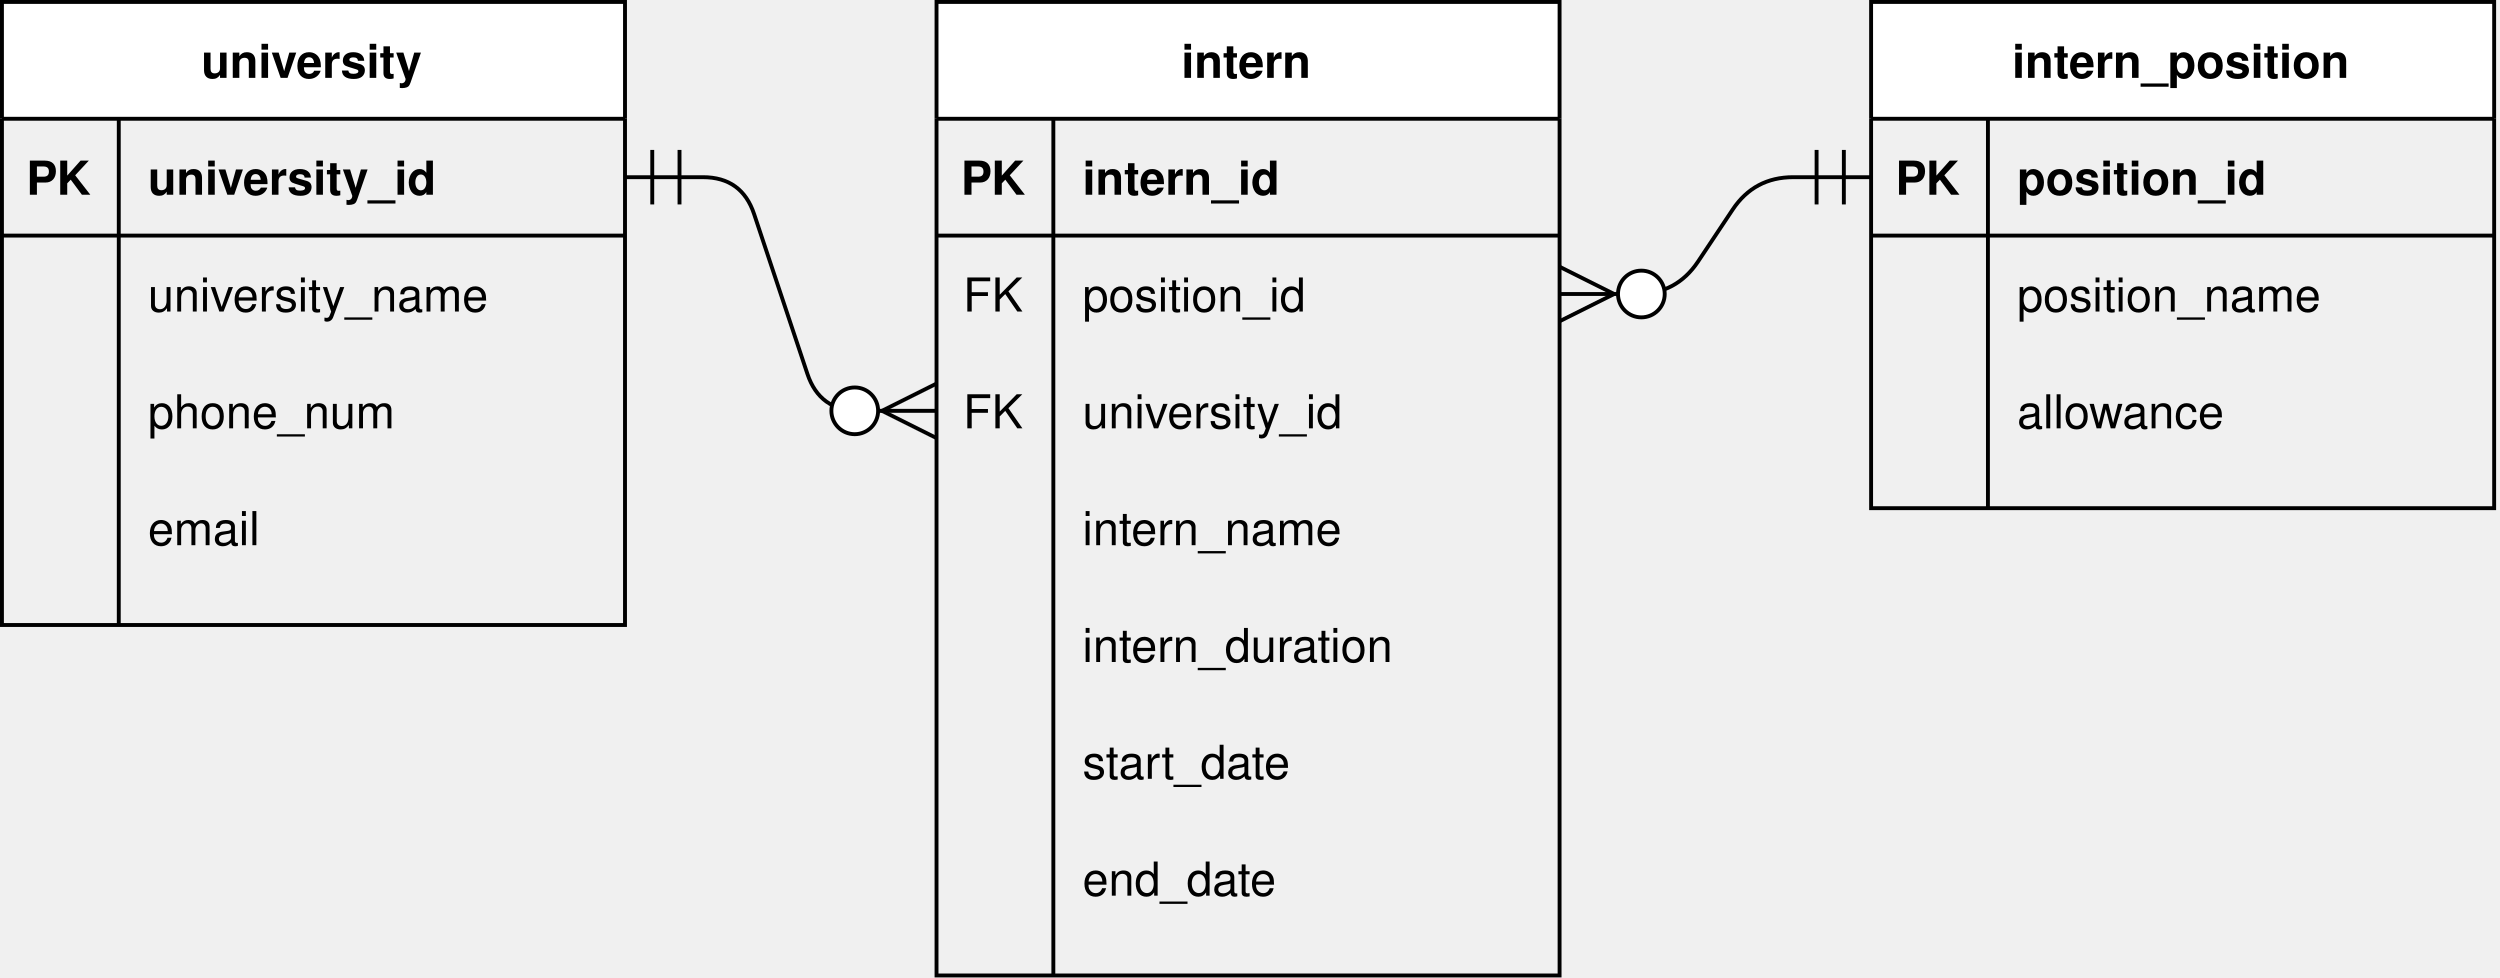
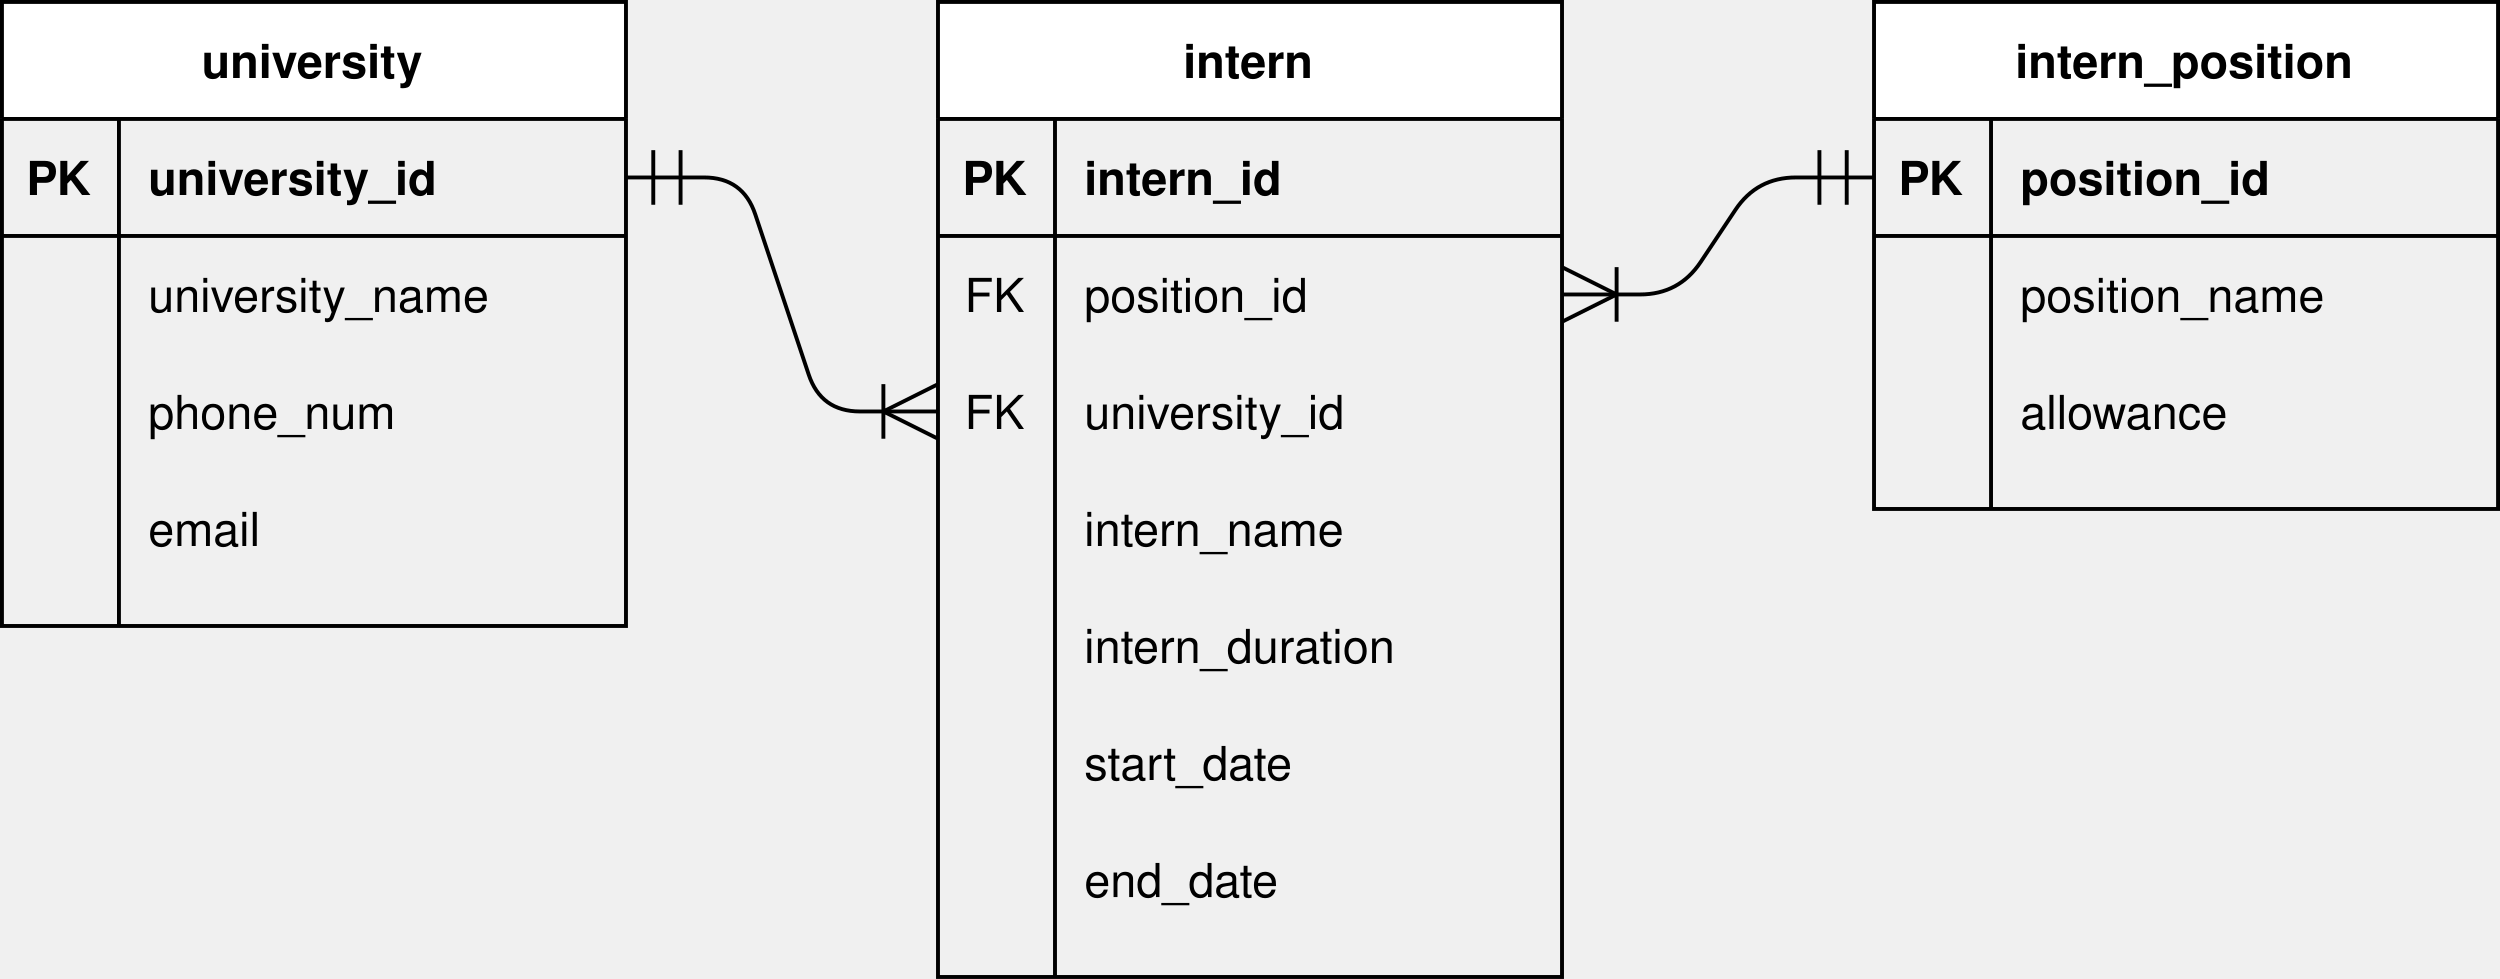
- <svg xmlns="http://www.w3.org/2000/svg" version="1.1" width="642px" height="251px" viewBox="-0.5 -0.5 642 251" content="&lt;mxfile host=&quot;Electron&quot; modified=&quot;2021-09-17T10:16:11.657Z&quot; agent=&quot;5.0 (Windows NT 10.0; Win64; x64) AppleWebKit/537.36 (KHTML, like Gecko) draw.io/15.2.7 Chrome/93.0.458.63 Electron/14.0.1 Safari/537.36&quot; etag=&quot;s6SRTDOWYQstem4nrxUi&quot; version=&quot;15.2.7&quot; type=&quot;device&quot;&gt;&lt;diagram id=&quot;5Rl_YZ9mujWrwrUn92VH&quot; name=&quot;Page-1&quot;&gt;7Zzxc6I4FMf/Gn/sjYDY7o+na/dmrp3r2L253Z+crETIHSQMxqr7118CCSBBF4pCpM44HXmEEN738ZG8FzqwpsHuSwRC75k40B+YQ2c3sD4PTPPeHLO/3LBPDNZwmBjcCDmJycgMr+gnFEbZbIMcuD5oSAnxKQoPjUuCMVzSAxuIIrI9bLYi/uFZQ+BCxfC6BL5q/Qc51BNWU14G3/EHRK4nTz2WewIgWwvD2gMO2eZM1mxgTSNCaPIt2E2hz50nHZMc93hkbzqyCGJa5YDx3WITzK2X1WKxeCT/vZHn786d6OUN+BtxxQhTGGExZLqXjmCjD/lXCn5w02RNQUSFXtaQGZgCFCAMI2Yw4m3fB+Eaxc0Ti4d85wnsyYbKjuTWZIV20JkncvG2TLkn1hnf5J2vWOevYjB8N/CRi9n3JeSj5e3hmo3lCaypaKF6R14qjCjc5UzCW18gCSCN9qyJ2DuSUorYTUXf5iJhLGxeLghMWxiBiD437TvTh30REtWQy1TkOioUu3SKgD9ndwXAbqzZoSTcr05Ewq8gciEVhpDE+s/emNtS5yPfnxKfcGUxwbwnSkKx04creewPQikJpIDCHWmnsSvsCfsw50yHv9kDmw13yraNbJt9ePOITgle04jFE+8DMlm3kEtbIuvJsP611imXqklrXUpZS1H25c962sYABJm2tWUbFmQr3nSEuXPlxwjzkONAXF0Ps7IeOQGsNv0/OgLCBTuqWxkk65K2k3UIlgi7T8mR44JOdls67Y7fN63qZl8FEYuaXgERx10Tcawo+9g1EaGDZH8NgWhXlqMrIN4r7g/JGlFErgGJrSijCwIfbgi8DAI/dY3AT31G4ENlObpCoExC5Py/wYgNmHFw328KVhdHFwoaairjhsGzYNAwu+ag0TTvoTEGjep6dMZBNTkhJscYBLDHFKyhjS4YHKnTphsGz4NBu2sMjtQ5WW8wmMatvhgcqRMtgUFnEwE+M+4xCmvo0wEKDe87/Nv6tr17jsJX8M0FYITujKa3yw2Fx1D40CIKy7VtmvTQA4Wn41YLFJYPUc1MxAXhhQNoTx4Im0qjCwVNNYlxo+BZKJguUumMgmbTnIfGFEzjVl8KSm/n3A+x03cG1hBGl0mxcbS6L2taR/X6QOudxqN3rncyLifcdZT3NVjwNKqsti4rngw1U9WnJU+G/iX+kgnyFdX4z7jsqYZW2vyk3ar+lyJj5yufSmbX1/hYfzpu9cViyYw5xWLfC17XV/dvPAe+gfAYCDtf/1Qywe4NCGvMzzoDoVr3Bz67WoCXfYZg/Zlz5xAcVXhigI4L5fMycwCi+zn047LlLNuTPFUnaQ6DXfHEo4Evgh1i53f+Sh3bnM0DgJ2/YuGY+RHx4cbCxHmSrNlPGJGv5Bngvdwn2vIO/90EoTjXOOkof+Z8xiU2qPIJodZkEy3hCfeIx3sqqf6reQB3VdU70hiWZUSkMYpd/AYPxlsmvzjHC/9ZyALLLqRkrIdCBCWXLo7KgkjpSMntFDtKfKN0FEdjeuENCkZKfGYrKY+i5APl3tLf1dq5t/EZmFKe572K56pWU28nQ1vLzFvpiHvzruHJuNXiuap0hGo14qqWlb8v8dZQK13K6ddRkGh1tnkeKraZdSsdcdOFs3rMNU8Grb5IVCsROST2J+nWUB1dIHirPVwIgm1m3EpH3I/Kw8mg1ReCJe8bhh5z2gJvgh7zT+uaQ7lQt5rDhQDY6ruG5UPuR83hdNxqzEA1OQEDgPwe80/vtwzL5+2qSopAH7jeIH7R8vWGU+kPfcoN98UqgX3YReVyg13oyC509O5yA9vM/mVi0jz7x5PW7H8=&lt;/diagram&gt;&lt;/mxfile&gt;" style="background-color: rgb(255, 255, 255);">
+ <svg xmlns="http://www.w3.org/2000/svg" version="1.1" width="641px" height="251px" viewBox="-0.5 -0.5 641 251" content="&lt;mxfile host=&quot;Electron&quot; modified=&quot;2021-09-28T03:31:10.709Z&quot; agent=&quot;5.0 (Windows NT 10.0; Win64; x64) AppleWebKit/537.36 (KHTML, like Gecko) draw.io/15.3.5 Chrome/94.0.461.51 Electron/15.0.0 Safari/537.36&quot; etag=&quot;bfoNIbcBJ2kC1rTEULMw&quot; version=&quot;15.3.5&quot; type=&quot;device&quot;&gt;&lt;diagram id=&quot;5Rl_YZ9mujWrwrUn92VH&quot; name=&quot;Page-1&quot;&gt;7Zxdb6M4FIZ/TS67ChAy7eUmm85K22qrdFY7cxV5ggOeARsRp0n2168N5iOYMFASMDRSVIWDMea8hyf4HNORMfcOnwPgO8/Egu5IH1uHkfHHSNcfTJ395YZjZDAfjMhgB8iKTFpqeEX/QWEcC+sOWXB70pAS4lLknxrXBGO4pic2EARkf9psQ9zTs/rAhpLhdQ1c2fovsqgjrPp4nO74EyLbiU89jfd4IG4tDFsHWGSfMRmLkTEPCKHRN+8why53XuyY6LjHM3uTkQUQ0yoHTO9WO29pvGxWq9Uj+flGnr9Zd6KXN+DuxBUjTGGAxZDpMXYEG73Pv1LwnZtmWwoCKvQyxszAFKAAYRgwgxZuuy7wtyhsHlkc5FpP4Eh2NO4o3ppt0AFay0gu3pYp98Q645u88w3r/FUMhu8GLrIx+76GfLS8PdyysTyBLRUtZO/ElwoDCg8Zk/DWZ0g8SIMjayL2TmIpRewmou8zkTAVNicTBLopjEBEn530nerDvgiJasilS3KdFYpdOkXAXbK7AmA71OxUEu5XKyD+FxDYkAqDT0L9F2/MbYnzkevOiUu4sphg3hMlvtjpwk187HdCKfFiAYU7kk5DV5gz9mHOmY9/M0cmG+6cbWvpNvvw5gGdE7ylAYsn3gdksu4hl7ZA1tKw/rXWQlujorTGtZQ1JGVf/qqnbQhAkGpbW7ZxTrb8TUeYOzduiDAHWRbE1fXQK+uREcBo0/+TMyBcsaO6lSFmXdR2tvXBGmH7KTpymtPJbEunw/n7plXdzF4QMa9pD4g47ZqIU0nZx66JCC0U99cQiGZlOboC4ifJ/T7ZIopIH5DYijKqIPD+hsDrIPChawQ+DBmB95Xl6AqBcRIi4/8dRmzAjIPHYVOwujiqUFCTUxk3DF4Eg5reNQe1pnkPhTGoVdejMw7KyQkxOcbAgwOmYA1tVMHgRJ423TB4GQyaXWNwIs/JBoPBJG7VxeBEnmgJDFq7APCZ8YBRWEOfDlCoOd/gP8bX/d1z4L+CrzYAE3SnNb1dbig8h8L7FlFYrG3TpIcaKCyPWyVQWDxEOTMRFoRXFqADeSBsKo0qFNTlJMaNghehYLJIpTMK6k1zHgpTMIlbdSkYezvjfoitoTOwhjCqTIq1s9X9uKZ1Vq8PtN5pOnnneiftesL1o7yvwIKnSWW1VVnxpMmZqiEtedLUL/EXTJB7VOO/4LKnGlop85N2q/pfi4ydr3wqmF338bG+PG7VxWLBjDnB4tALXv2r+zeeA99AeA6Ena9/KphgDwaENeZnnYFQrvsDl10twOshQ7D+zLlzCE4qPDFAy4bx8zJzAKLHJXTDsuUi3RM9VUdpDo1d8cyhniuCHWLrd/5KHdtcLD2Arb9D4Zj5EfHhhsKEeZK0GdP2C3kG+BjvyjT9sfN8capp1E/2xNmES2iQ1RM6bckuWMMS74inexpD/VfTAO6pqjekNi5KiMTGIPTwGzwZb5H64hwv/FchjSszl5Ex7nMBFF26OCqNIakjKbWT7yjyjdRRGIzJhTeoF0nhmS6kPEuSD5R6S35Wa6fephdASnGatxePVa1m3kpDW8nEW+GIB/OqYWncKvFYVThCuRjRq1Xl78u7NdRKlWp6P+oRrU42L0PFNpNuhSNuum5WjalmadCqi0S5EJFB4nBybg3VUQWCt9LDlSDYZsKtcMTDKDyUBq26ECx43dB3mNNWeOcNmH9KlxyKhbqVHK4EwFZfNSwe8jBKDuVxqzAD5eQE9AByB8w/tV8yLJ63yypJAn3ccoP4QcuWG8qyH+pUGz7liwTmaReVqw1mriMz19G7qw1sM/2HiVHz9N9OGov/AQ==&lt;/diagram&gt;&lt;/mxfile&gt;" style="background-color: rgb(255, 255, 255);">
  <defs>
    <clipPath id="mx-clip-240-30-30-30-0">
      <rect x="240" y="30" width="30" height="30" />
    </clipPath>
    <clipPath id="mx-clip-276-30-124-30-0">
      <rect x="276" y="30" width="124" height="30" />
    </clipPath>
    <clipPath id="mx-clip-240-60-30-30-0">
      <rect x="240" y="60" width="30" height="30" />
    </clipPath>
    <clipPath id="mx-clip-276-60-124-30-0">
      <rect x="276" y="60" width="124" height="30" />
    </clipPath>
    <clipPath id="mx-clip-240-90-30-30-0">
      <rect x="240" y="90" width="30" height="30" />
    </clipPath>
    <clipPath id="mx-clip-276-90-124-30-0">
      <rect x="276" y="90" width="124" height="30" />
    </clipPath>
    <clipPath id="mx-clip-276-120-124-30-0">
      <rect x="276" y="120" width="124" height="30" />
    </clipPath>
    <clipPath id="mx-clip-276-150-124-30-0">
      <rect x="276" y="150" width="124" height="30" />
    </clipPath>
    <clipPath id="mx-clip-276-180-124-30-0">
      <rect x="276" y="180" width="124" height="30" />
    </clipPath>
    <clipPath id="mx-clip-276-210-124-30-0">
      <rect x="276" y="210" width="124" height="30" />
    </clipPath>
    <clipPath id="mx-clip-480-30-30-30-0">
      <rect x="480" y="30" width="30" height="30" />
    </clipPath>
    <clipPath id="mx-clip-516-30-124-30-0">
      <rect x="516" y="30" width="124" height="30" />
    </clipPath>
    <clipPath id="mx-clip-516-60-124-30-0">
      <rect x="516" y="60" width="124" height="30" />
    </clipPath>
    <clipPath id="mx-clip-516-90-124-30-0">
      <rect x="516" y="90" width="124" height="30" />
    </clipPath>
    <clipPath id="mx-clip-0-30-30-30-0">
      <rect x="0" y="30" width="30" height="30" />
    </clipPath>
    <clipPath id="mx-clip-36-30-124-30-0">
      <rect x="36" y="30" width="124" height="30" />
    </clipPath>
    <clipPath id="mx-clip-36-60-124-30-0">
      <rect x="36" y="60" width="124" height="30" />
    </clipPath>
    <clipPath id="mx-clip-36-90-124-30-0">
      <rect x="36" y="90" width="124" height="30" />
    </clipPath>
    <clipPath id="mx-clip-36-120-124-30-0">
      <rect x="36" y="120" width="124" height="30" />
    </clipPath>
  </defs>
  <g>
    <path d="M 240 30 L 240 0 L 400 0 L 400 30" fill="#ffffff" stroke="#000000" stroke-miterlimit="10" pointer-events="all" />
    <path d="M 240 30 L 240 250 L 400 250 L 400 30" fill="none" stroke="#000000" stroke-miterlimit="10" pointer-events="none" />
    <path d="M 240 30 L 400 30" fill="none" stroke="#000000" stroke-miterlimit="10" pointer-events="none" />
    <path d="M 270 30 L 270 250" fill="none" stroke="#000000" stroke-miterlimit="10" pointer-events="none" />
    <g fill="#000000" font-family="Helvetica" font-weight="bold" pointer-events="none" text-anchor="middle" font-size="12px">
      <text x="319.5" y="19.5">intern</text>
    </g>
    <path d="M 240 30 M 400 30 M 400 60 L 240 60" fill="none" stroke="#000000" stroke-miterlimit="10" pointer-events="none" />
    <path d="M 240 30 M 270 30 M 270 60 M 240 60" fill="none" stroke="#000000" stroke-miterlimit="10" pointer-events="none" />
    <g fill="#000000" font-family="Helvetica" font-weight="bold" pointer-events="none" clip-path="url(#mx-clip-240-30-30-30-0)" text-anchor="middle" font-size="12px">
      <text x="254.5" y="49.5">PK</text>
    </g>
    <path d="M 270 30 M 400 30 M 400 60 M 270 60" fill="none" stroke="#000000" stroke-miterlimit="10" pointer-events="none" />
    <g fill="#000000" font-family="Helvetica" font-weight="bold" text-decoration="underline" pointer-events="none" clip-path="url(#mx-clip-276-30-124-30-0)" font-size="12px">
      <text x="277.5" y="49.5">intern_id</text>
    </g>
    <path d="M 240 60 M 400 60 M 400 90 M 240 90" fill="none" stroke="#000000" stroke-miterlimit="10" pointer-events="none" />
    <path d="M 240 60 M 270 60 M 270 90 M 240 90" fill="none" stroke="#000000" stroke-miterlimit="10" pointer-events="none" />
    <g fill="#000000" font-family="Helvetica" pointer-events="none" clip-path="url(#mx-clip-240-60-30-30-0)" text-anchor="middle" font-size="12px">
      <text x="254.5" y="79.5">FK</text>
    </g>
    <path d="M 270 60 M 400 60 M 400 90 M 270 90" fill="none" stroke="#000000" stroke-miterlimit="10" pointer-events="none" />
    <g fill="#000000" font-family="Helvetica" pointer-events="none" clip-path="url(#mx-clip-276-60-124-30-0)" font-size="12px">
      <text x="277.5" y="79.5">position_id</text>
    </g>
    <path d="M 240 90 M 400 90 M 400 120 M 240 120" fill="none" stroke="#000000" stroke-miterlimit="10" pointer-events="none" />
    <path d="M 240 90 M 270 90 M 270 120 M 240 120" fill="none" stroke="#000000" stroke-miterlimit="10" pointer-events="none" />
    <g fill="#000000" font-family="Helvetica" pointer-events="none" clip-path="url(#mx-clip-240-90-30-30-0)" text-anchor="middle" font-size="12px">
      <text x="254.5" y="109.5">FK</text>
    </g>
    <path d="M 270 90 M 400 90 M 400 120 M 270 120" fill="none" stroke="#000000" stroke-miterlimit="10" pointer-events="none" />
    <g fill="#000000" font-family="Helvetica" pointer-events="none" clip-path="url(#mx-clip-276-90-124-30-0)" font-size="12px">
      <text x="277.5" y="109.5">university_id</text>
    </g>
    <path d="M 240 120 M 400 120 M 400 150 M 240 150" fill="none" stroke="#000000" stroke-miterlimit="10" pointer-events="none" />
    <path d="M 240 120 M 270 120 M 270 150 M 240 150" fill="none" stroke="#000000" stroke-miterlimit="10" pointer-events="none" />
    <path d="M 270 120 M 400 120 M 400 150 M 270 150" fill="none" stroke="#000000" stroke-miterlimit="10" pointer-events="none" />
    <g fill="#000000" font-family="Helvetica" pointer-events="none" clip-path="url(#mx-clip-276-120-124-30-0)" font-size="12px">
      <text x="277.5" y="139.5">intern_name</text>
    </g>
    <path d="M 240 150 M 400 150 M 400 180 M 240 180" fill="none" stroke="#000000" stroke-miterlimit="10" pointer-events="none" />
    <path d="M 240 150 M 270 150 M 270 180 M 240 180" fill="none" stroke="#000000" stroke-miterlimit="10" pointer-events="none" />
    <path d="M 270 150 M 400 150 M 400 180 M 270 180" fill="none" stroke="#000000" stroke-miterlimit="10" pointer-events="none" />
    <g fill="#000000" font-family="Helvetica" pointer-events="none" clip-path="url(#mx-clip-276-150-124-30-0)" font-size="12px">
      <text x="277.5" y="169.5">intern_duration</text>
    </g>
    <path d="M 240 180 M 400 180 M 400 210 M 240 210" fill="none" stroke="#000000" stroke-miterlimit="10" pointer-events="none" />
    <path d="M 240 180 M 270 180 M 270 210 M 240 210" fill="none" stroke="#000000" stroke-miterlimit="10" pointer-events="none" />
    <path d="M 270 180 M 400 180 M 400 210 M 270 210" fill="none" stroke="#000000" stroke-miterlimit="10" pointer-events="none" />
    <g fill="#000000" font-family="Helvetica" pointer-events="none" clip-path="url(#mx-clip-276-180-124-30-0)" font-size="12px">
      <text x="277.5" y="199.5">start_date</text>
    </g>
    <path d="M 240 210 M 400 210 M 400 240 M 240 240" fill="none" stroke="#000000" stroke-miterlimit="10" pointer-events="none" />
    <path d="M 240 210 M 270 210 M 270 240 M 240 240" fill="none" stroke="#000000" stroke-miterlimit="10" pointer-events="none" />
    <path d="M 270 210 M 400 210 M 400 240 M 270 240" fill="none" stroke="#000000" stroke-miterlimit="10" pointer-events="none" />
    <g fill="#000000" font-family="Helvetica" pointer-events="none" clip-path="url(#mx-clip-276-210-124-30-0)" font-size="12px">
      <text x="277.5" y="229.5">end_date</text>
    </g>
    <path d="M 480 30 L 480 0 L 640 0 L 640 30" fill="#ffffff" stroke="#000000" stroke-miterlimit="10" pointer-events="none" />
    <path d="M 480 30 L 480 130 L 640 130 L 640 30" fill="none" stroke="#000000" stroke-miterlimit="10" pointer-events="none" />
    <path d="M 480 30 L 640 30" fill="none" stroke="#000000" stroke-miterlimit="10" pointer-events="none" />
    <path d="M 510 30 L 510 130" fill="none" stroke="#000000" stroke-miterlimit="10" pointer-events="none" />
    <g fill="#000000" font-family="Helvetica" font-weight="bold" pointer-events="none" text-anchor="middle" font-size="12px">
      <text x="559.5" y="19.5">intern_position</text>
    </g>
    <path d="M 480 30 M 640 30 M 640 60 L 480 60" fill="none" stroke="#000000" stroke-miterlimit="10" pointer-events="none" />
    <path d="M 480 30 M 510 30 M 510 60 M 480 60" fill="none" stroke="#000000" stroke-miterlimit="10" pointer-events="none" />
    <g fill="#000000" font-family="Helvetica" font-weight="bold" pointer-events="none" clip-path="url(#mx-clip-480-30-30-30-0)" text-anchor="middle" font-size="12px">
      <text x="494.5" y="49.5">PK</text>
    </g>
    <path d="M 510 30 M 640 30 M 640 60 M 510 60" fill="none" stroke="#000000" stroke-miterlimit="10" pointer-events="none" />
    <g fill="#000000" font-family="Helvetica" font-weight="bold" text-decoration="underline" pointer-events="none" clip-path="url(#mx-clip-516-30-124-30-0)" font-size="12px">
      <text x="517.5" y="49.5">position_id</text>
    </g>
    <path d="M 480 60 M 640 60 M 640 90 M 480 90" fill="none" stroke="#000000" stroke-miterlimit="10" pointer-events="none" />
    <path d="M 480 60 M 510 60 M 510 90 M 480 90" fill="none" stroke="#000000" stroke-miterlimit="10" pointer-events="none" />
    <path d="M 510 60 M 640 60 M 640 90 M 510 90" fill="none" stroke="#000000" stroke-miterlimit="10" pointer-events="none" />
    <g fill="#000000" font-family="Helvetica" pointer-events="none" clip-path="url(#mx-clip-516-60-124-30-0)" font-size="12px">
      <text x="517.5" y="79.5">position_name</text>
    </g>
    <path d="M 480 90 M 640 90 M 640 120 M 480 120" fill="none" stroke="#000000" stroke-miterlimit="10" pointer-events="none" />
    <path d="M 480 90 M 510 90 M 510 120 M 480 120" fill="none" stroke="#000000" stroke-miterlimit="10" pointer-events="none" />
    <path d="M 510 90 M 640 90 M 640 120 M 510 120" fill="none" stroke="#000000" stroke-miterlimit="10" pointer-events="none" />
    <g fill="#000000" font-family="Helvetica" pointer-events="none" clip-path="url(#mx-clip-516-90-124-30-0)" font-size="12px">
      <text x="517.5" y="109.5">allowance</text>
    </g>
    <path d="M 400 75 L 420 75 Q 430 75 435.55 66.68 L 444.45 53.32 Q 450 45 460 45 L 480 45" fill="none" stroke="#000000" stroke-miterlimit="10" pointer-events="none" />
-     <ellipse cx="421" cy="75" rx="6" ry="6" fill="#ffffff" stroke="#000000" pointer-events="none" />
-     <path d="M 400 82 L 414 75 L 400 68" fill="none" stroke="#000000" stroke-miterlimit="10" pointer-events="none" />
+     <path d="M 414 68 L 414 82 M 400 82 L 414 75 L 400 68" fill="none" stroke="#000000" stroke-miterlimit="10" pointer-events="none" />
    <path d="M 473 52 L 473 38 M 466 52 L 466 38" fill="none" stroke="#000000" stroke-miterlimit="10" pointer-events="none" />
    <path d="M 0 30 L 0 0 L 160 0 L 160 30" fill="#ffffff" stroke="#000000" stroke-miterlimit="10" pointer-events="none" />
    <path d="M 0 30 L 0 160 L 160 160 L 160 30" fill="none" stroke="#000000" stroke-miterlimit="10" pointer-events="none" />
    <path d="M 0 30 L 160 30" fill="none" stroke="#000000" stroke-miterlimit="10" pointer-events="none" />
    <path d="M 30 30 L 30 160" fill="none" stroke="#000000" stroke-miterlimit="10" pointer-events="none" />
    <g fill="#000000" font-family="Helvetica" font-weight="bold" pointer-events="none" text-anchor="middle" font-size="12px">
      <text x="79.5" y="19.5">university</text>
    </g>
    <path d="M 0 30 M 160 30 M 160 60 L 0 60" fill="none" stroke="#000000" stroke-miterlimit="10" pointer-events="none" />
    <path d="M 0 30 M 30 30 M 30 60 M 0 60" fill="none" stroke="#000000" stroke-miterlimit="10" pointer-events="none" />
    <g fill="#000000" font-family="Helvetica" font-weight="bold" pointer-events="none" clip-path="url(#mx-clip-0-30-30-30-0)" text-anchor="middle" font-size="12px">
      <text x="14.5" y="49.5">PK</text>
    </g>
    <path d="M 30 30 M 160 30 M 160 60 M 30 60" fill="none" stroke="#000000" stroke-miterlimit="10" pointer-events="none" />
    <g fill="#000000" font-family="Helvetica" font-weight="bold" text-decoration="underline" pointer-events="none" clip-path="url(#mx-clip-36-30-124-30-0)" font-size="12px">
      <text x="37.5" y="49.5">university_id</text>
    </g>
    <path d="M 0 60 M 160 60 M 160 90 M 0 90" fill="none" stroke="#000000" stroke-miterlimit="10" pointer-events="none" />
    <path d="M 0 60 M 30 60 M 30 90 M 0 90" fill="none" stroke="#000000" stroke-miterlimit="10" pointer-events="none" />
    <path d="M 30 60 M 160 60 M 160 90 M 30 90" fill="none" stroke="#000000" stroke-miterlimit="10" pointer-events="none" />
    <g fill="#000000" font-family="Helvetica" pointer-events="none" clip-path="url(#mx-clip-36-60-124-30-0)" font-size="12px">
      <text x="37.5" y="79.5">university_name</text>
    </g>
    <path d="M 0 90 M 160 90 M 160 120 M 0 120" fill="none" stroke="#000000" stroke-miterlimit="10" pointer-events="none" />
    <path d="M 0 90 M 30 90 M 30 120 M 0 120" fill="none" stroke="#000000" stroke-miterlimit="10" pointer-events="none" />
    <path d="M 30 90 M 160 90 M 160 120 M 30 120" fill="none" stroke="#000000" stroke-miterlimit="10" pointer-events="none" />
    <g fill="#000000" font-family="Helvetica" pointer-events="none" clip-path="url(#mx-clip-36-90-124-30-0)" font-size="12px">
      <text x="37.5" y="109.5">phone_num</text>
    </g>
    <path d="M 0 120 M 160 120 M 160 150 M 0 150" fill="none" stroke="#000000" stroke-miterlimit="10" pointer-events="none" />
    <path d="M 0 120 M 30 120 M 30 150 M 0 150" fill="none" stroke="#000000" stroke-miterlimit="10" pointer-events="none" />
    <path d="M 30 120 M 160 120 M 160 150 M 30 150" fill="none" stroke="#000000" stroke-miterlimit="10" pointer-events="none" />
    <g fill="#000000" font-family="Helvetica" pointer-events="none" clip-path="url(#mx-clip-36-120-124-30-0)" font-size="12px">
      <text x="37.5" y="139.5">email</text>
    </g>
    <path d="M 240 105 L 220 105 Q 210 105 206.84 95.51 L 193.16 54.49 Q 190 45 180 45 L 160 45" fill="none" stroke="#000000" stroke-miterlimit="10" pointer-events="none" />
-     <ellipse cx="219" cy="105" rx="6" ry="6" fill="#ffffff" stroke="#000000" pointer-events="none" />
-     <path d="M 240 98 L 226 105 L 240 112" fill="none" stroke="#000000" stroke-miterlimit="10" pointer-events="none" />
+     <path d="M 226 112 L 226 98 M 240 98 L 226 105 L 240 112" fill="none" stroke="#000000" stroke-miterlimit="10" pointer-events="none" />
    <path d="M 167 38 L 167 52 M 174 38 L 174 52" fill="none" stroke="#000000" stroke-miterlimit="10" pointer-events="none" />
  </g>
</svg>
